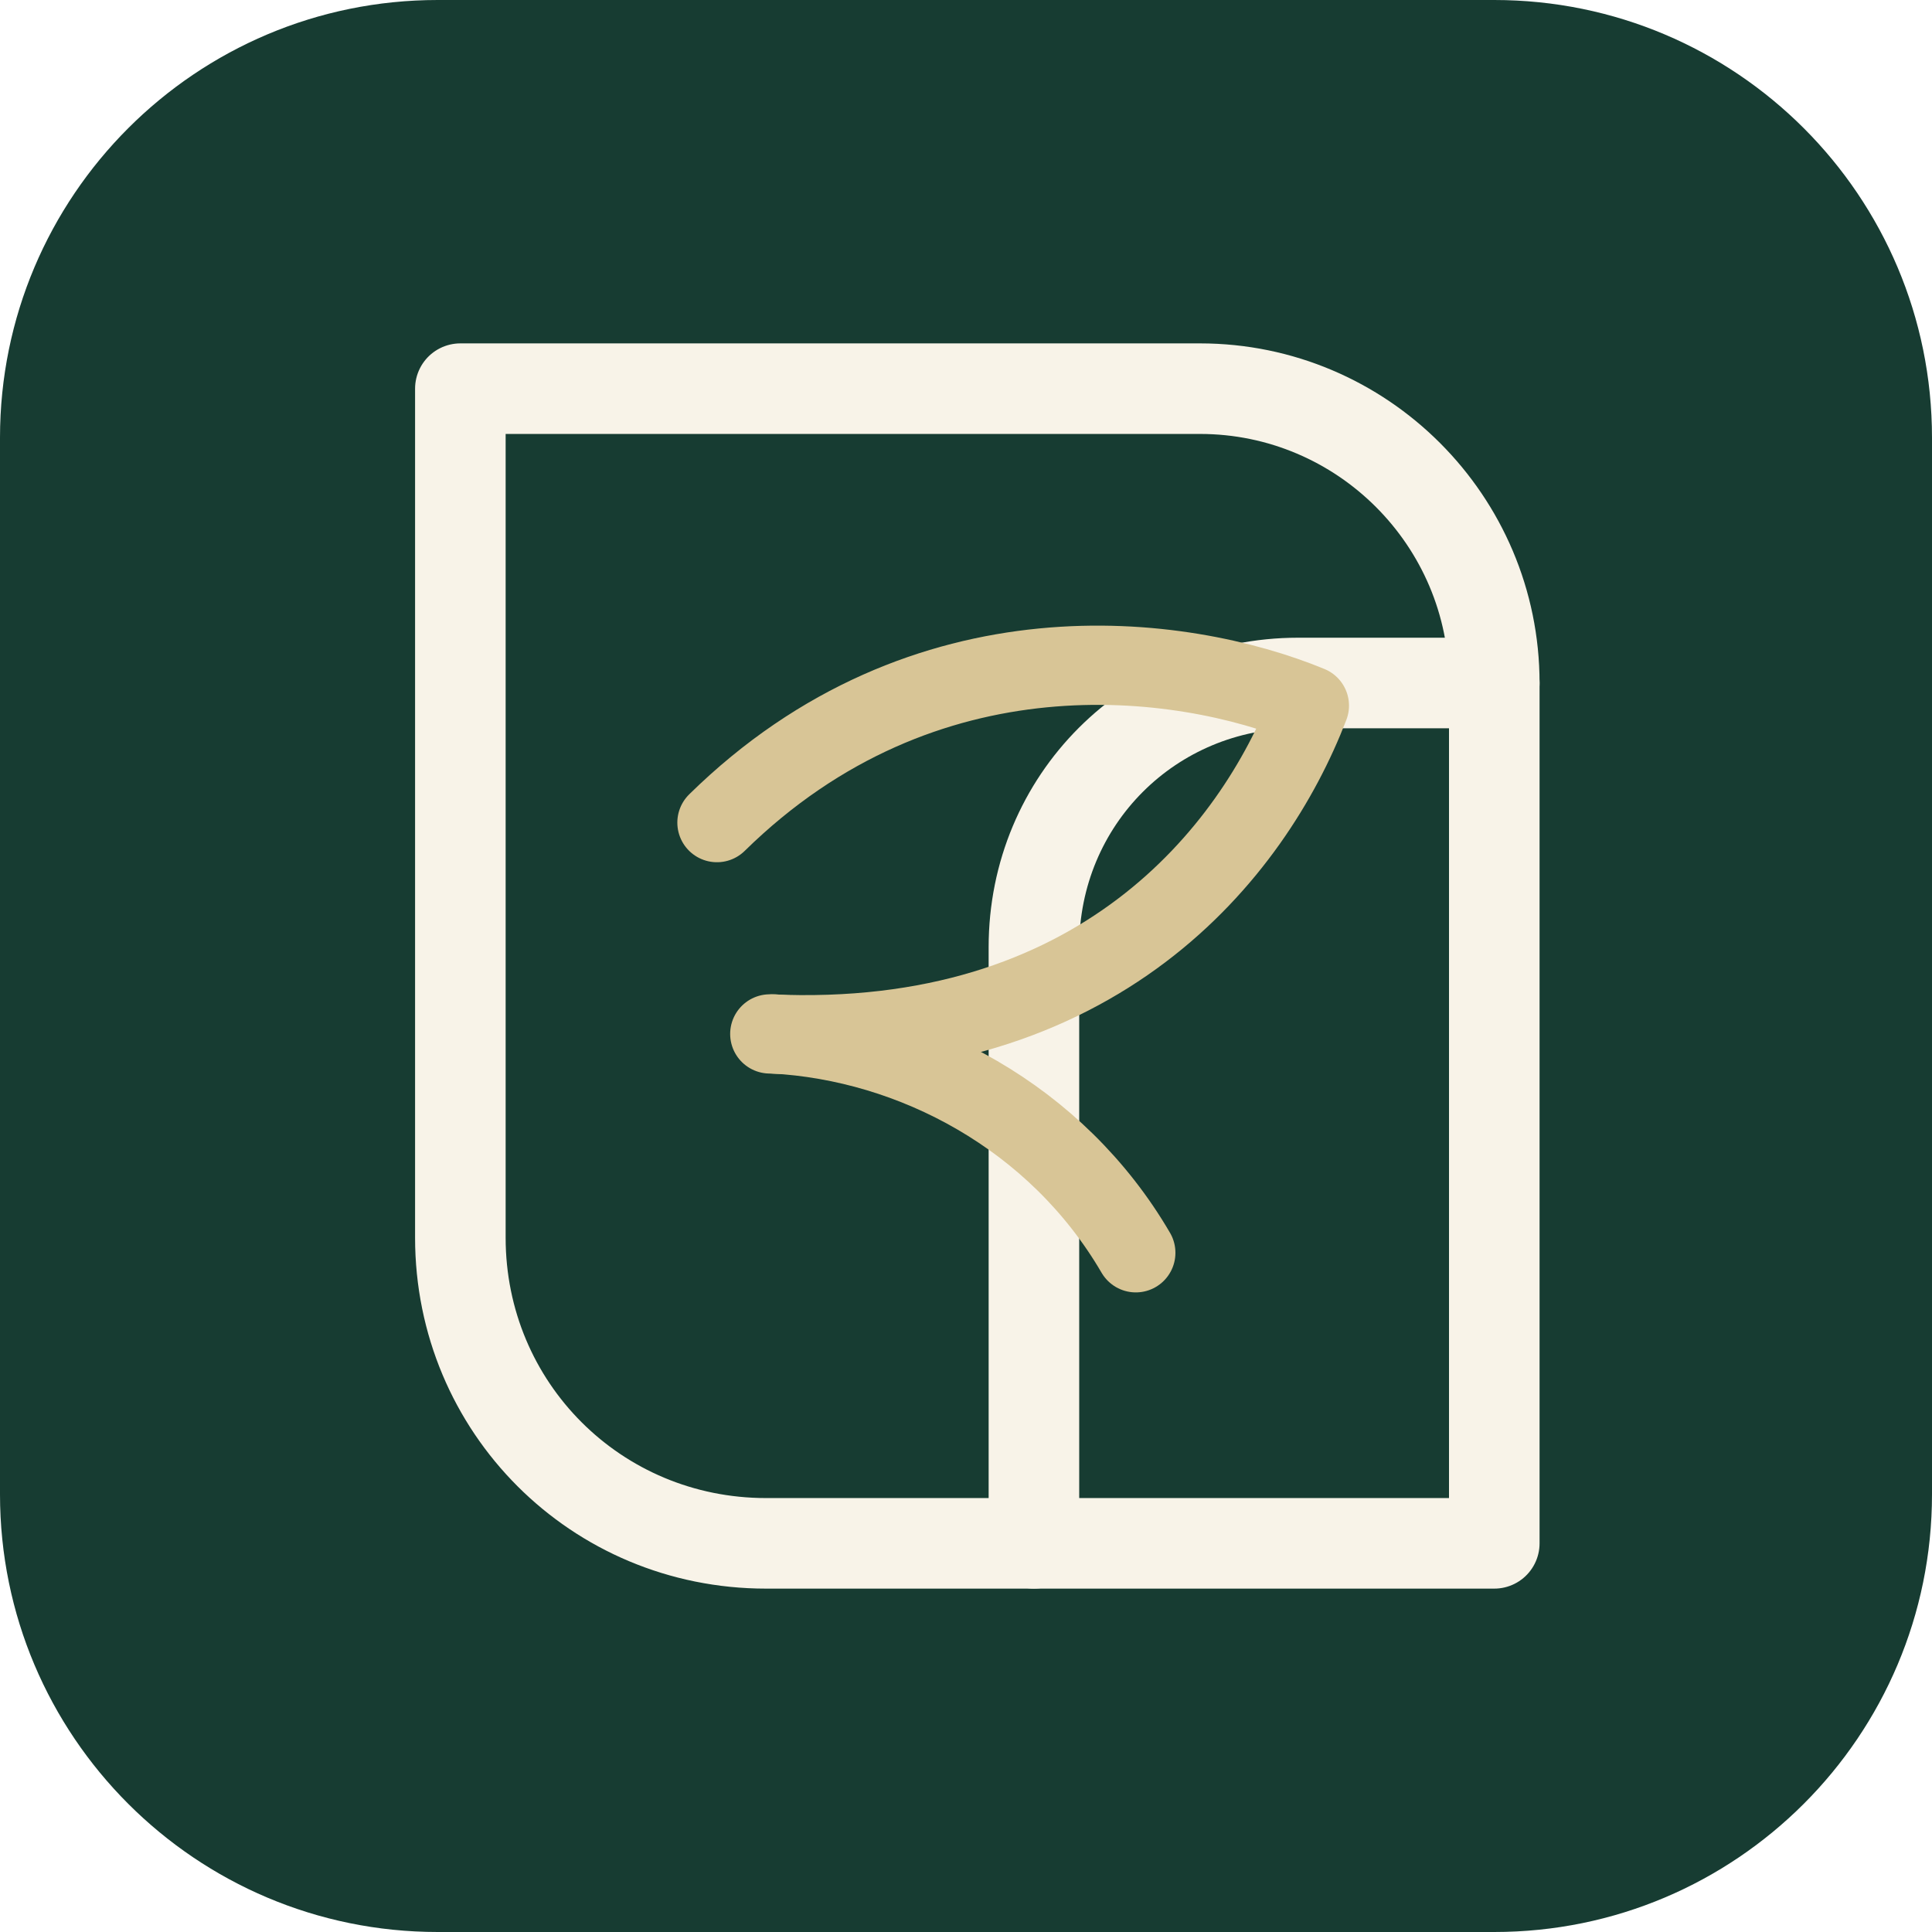
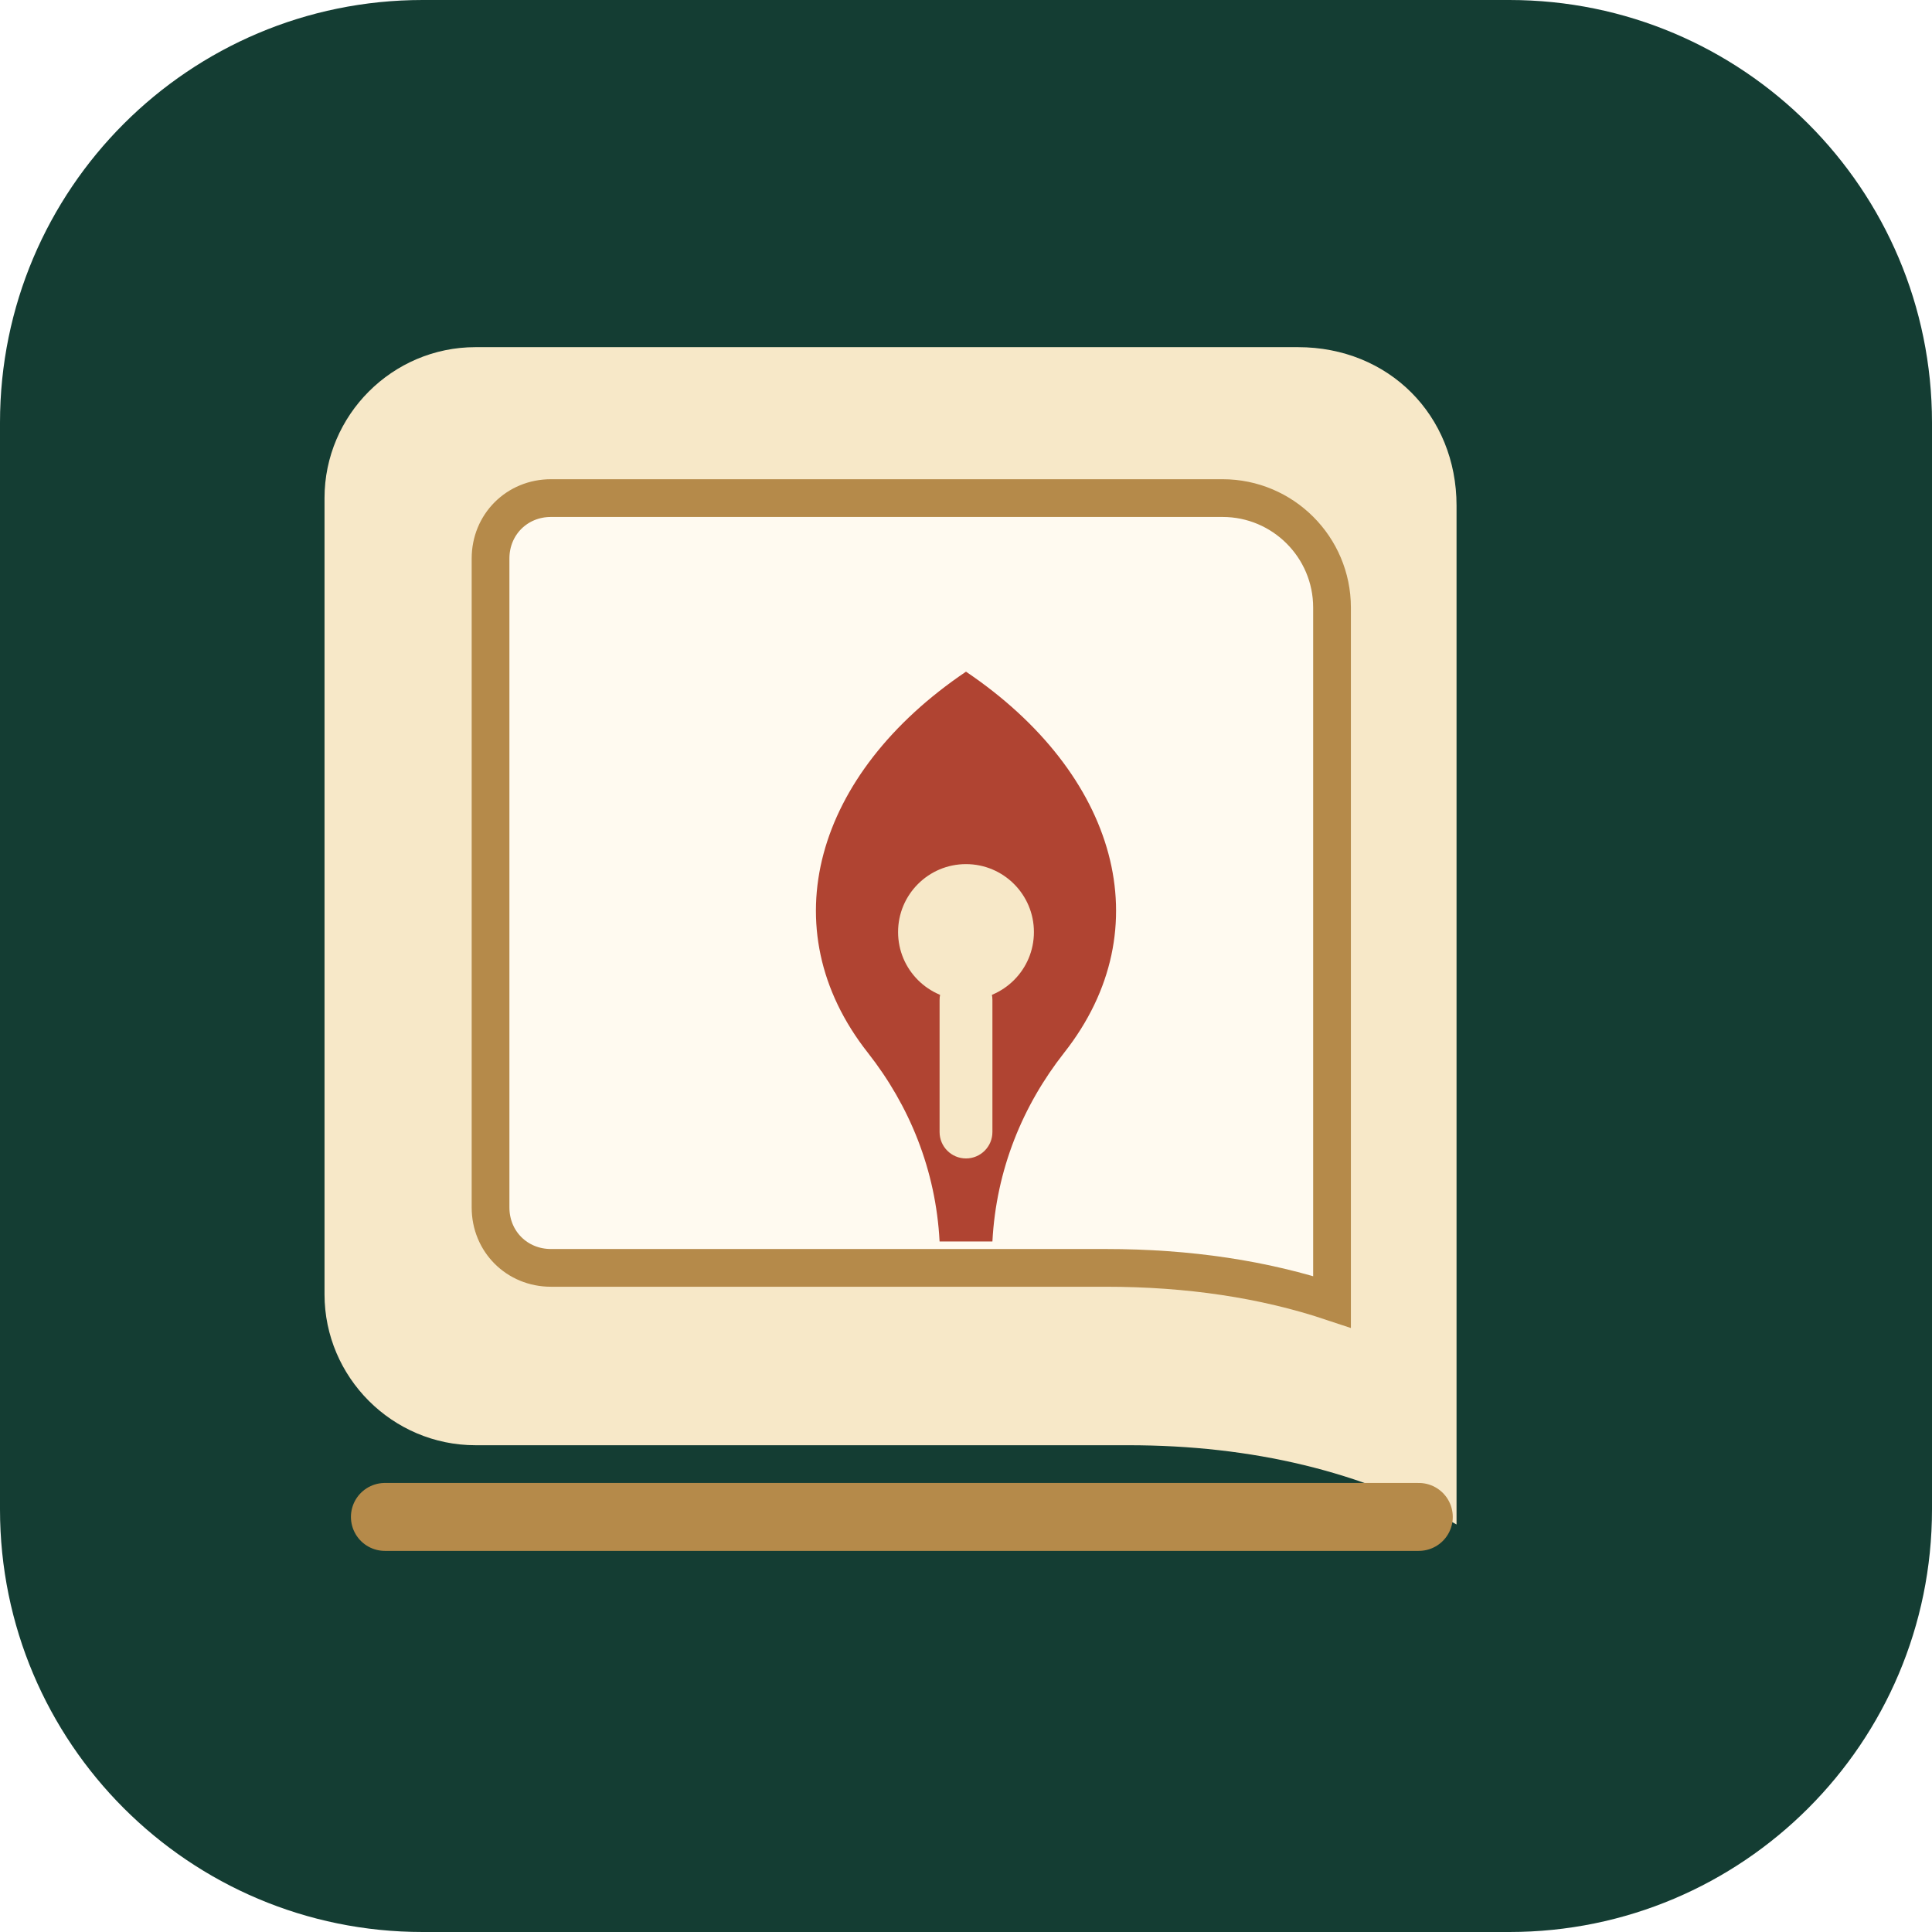
<svg xmlns="http://www.w3.org/2000/svg" viewBox="0 0 512 512" role="img" aria-labelledby="title desc">
-   <rect width="512" height="512" rx="116" fill="#173c32" />
-   <path d="M122 103h196c43 0 78 35 78 78v228H203c-45 0-81-36-81-81V103Z" fill="none" stroke="#f8f3e8" stroke-width="24" stroke-linecap="round" stroke-linejoin="round" />
-   <path d="M396 181h-52c-39 0-70 31-70 70v158" fill="none" stroke="#f8f3e8" stroke-width="24" stroke-linecap="round" stroke-linejoin="round" />
-   <path d="M190 218c55-54 123-45 157-31-15 39-56 91-143 87" fill="none" stroke="#d8c596" stroke-width="21" stroke-linecap="round" stroke-linejoin="round" />
-   <path d="M205 274c37 2 75 22 96 58" fill="none" stroke="#d8c596" stroke-width="21" stroke-linecap="round" />
+   <rect width="512" height="512" rx="112" fill="#143d33" />
+   <path d="M126 92h218c24 0 42 18 42 42v270c-25-14-54-21-87-21H126c-22 0-40-18-40-40V132c0-22 18-40 40-40Z" fill="#f7e8c8" />
+   <path d="M146 132h178c16 0 29 13 29 29v184c-18-6-38-9-60-9H146c-9 0-16-7-16-16V148c0-9 7-16 16-16Z" fill="#fffaf0" stroke="#b58a4a" stroke-width="10" />
+   <path d="M256 178c-40 27-52 68-26 101 11 14 18 31 19 50h14c1-19 8-36 19-50 26-33 14-74-26-101Z" fill="#b04432" />
+   <circle cx="256" cy="247" r="18" fill="#f7e8c8" />
+   <rect x="249" y="258" width="14" height="49" rx="7" fill="#f7e8c8" />
+   <path d="M102 402h274" stroke="#b58a4a" stroke-width="18" stroke-linecap="round" />
</svg>
